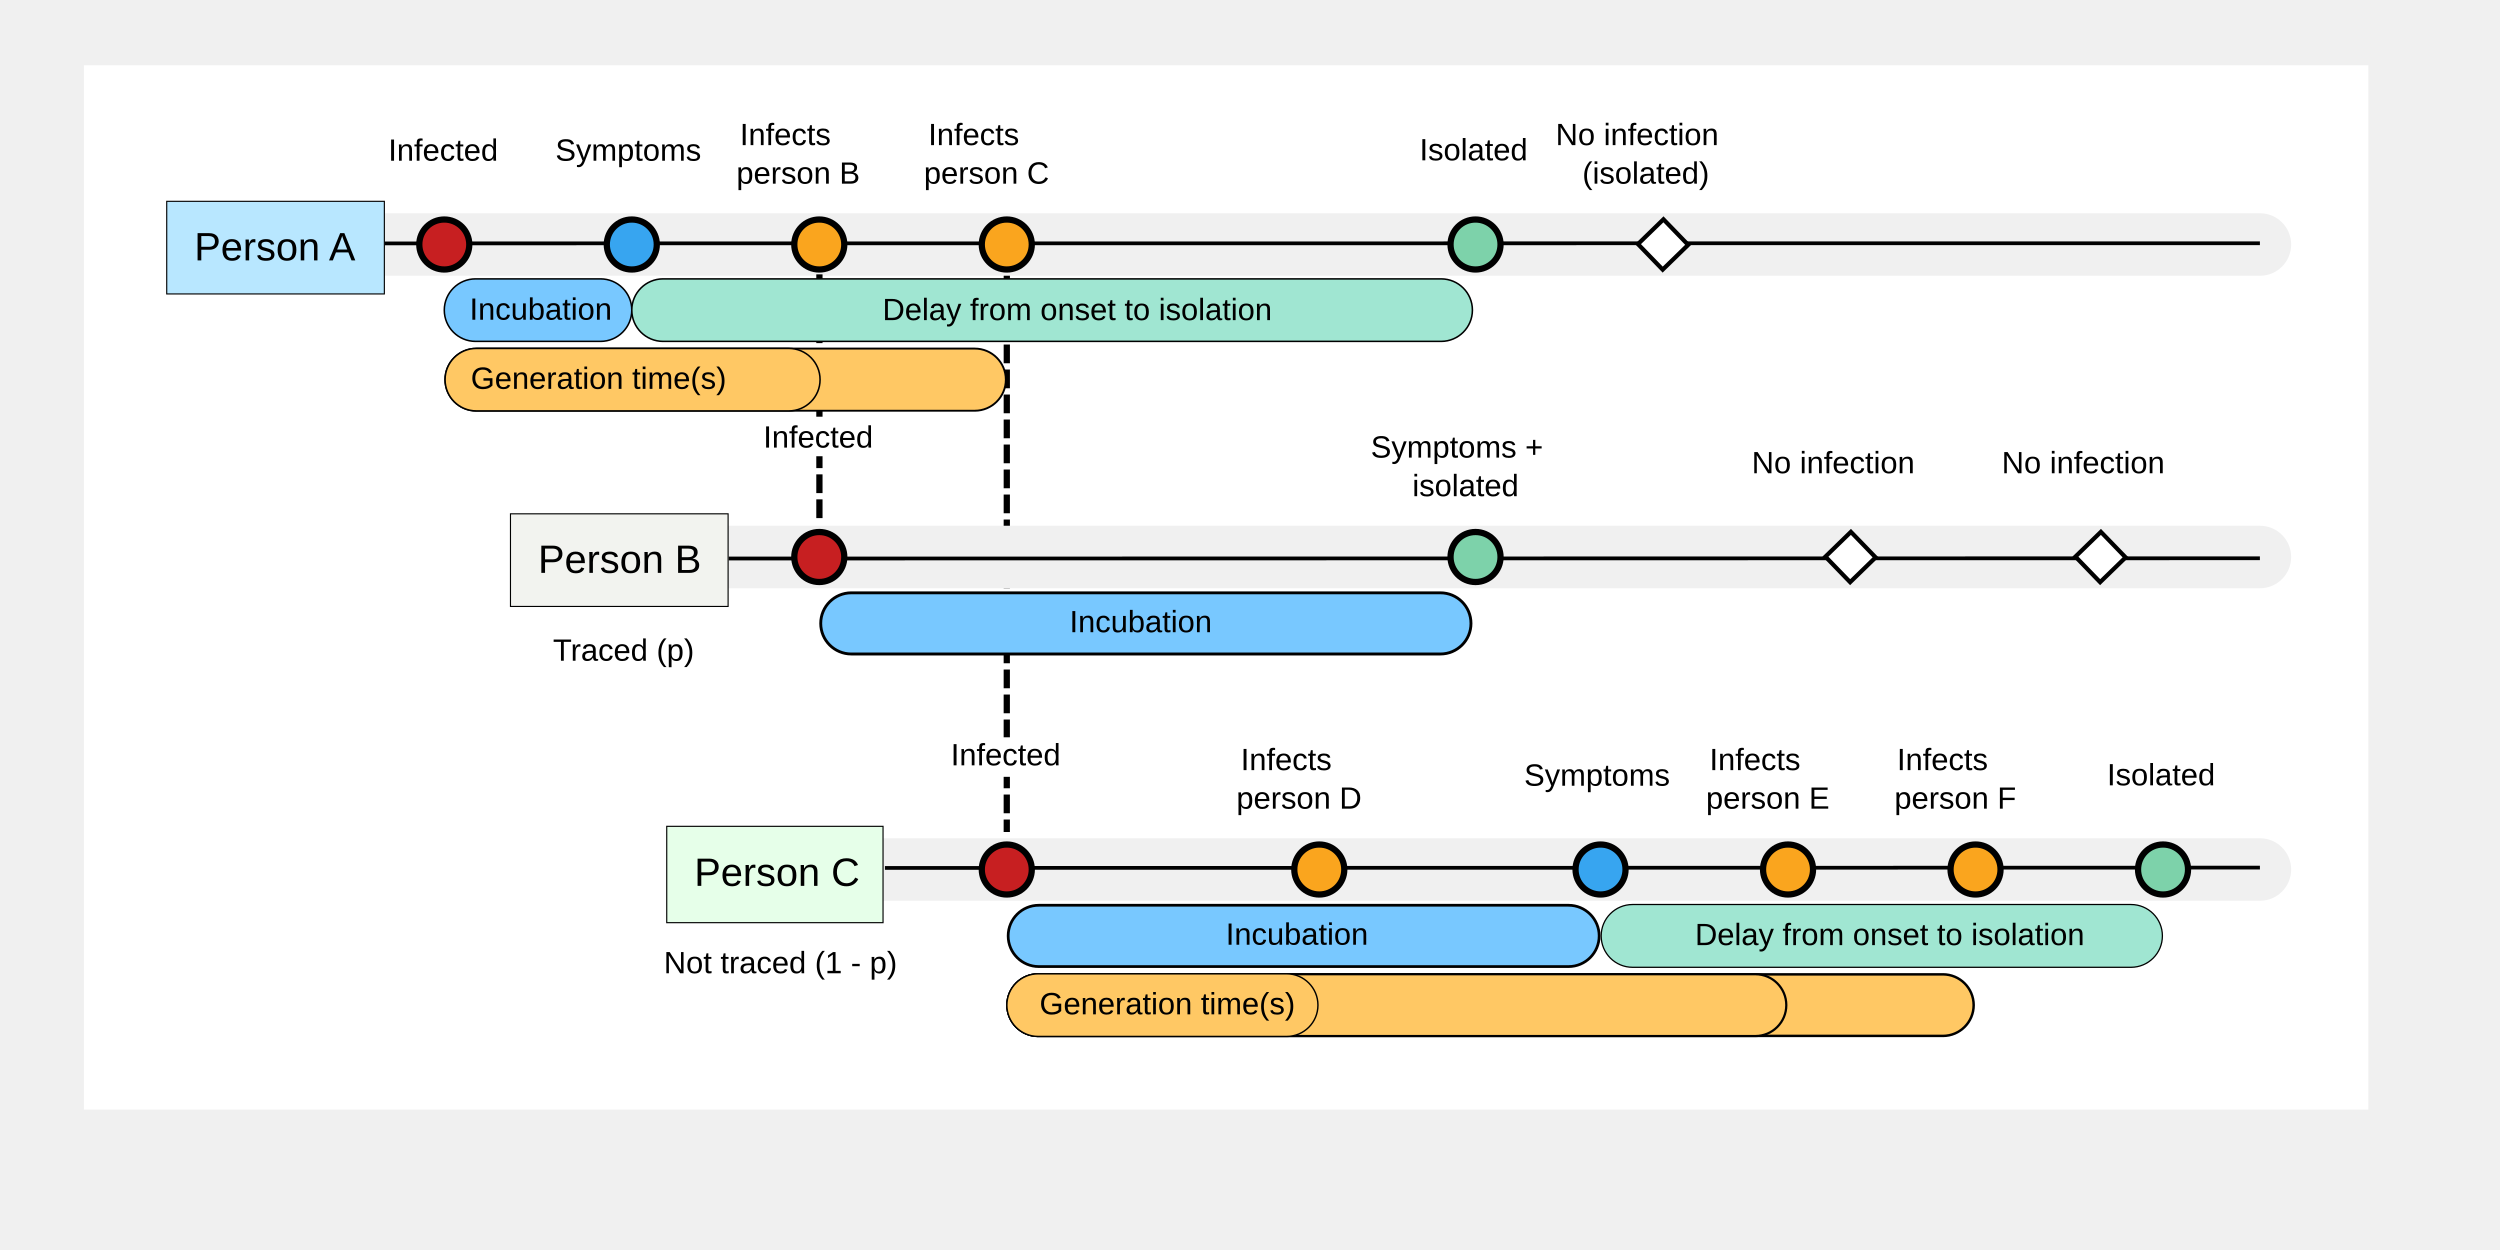
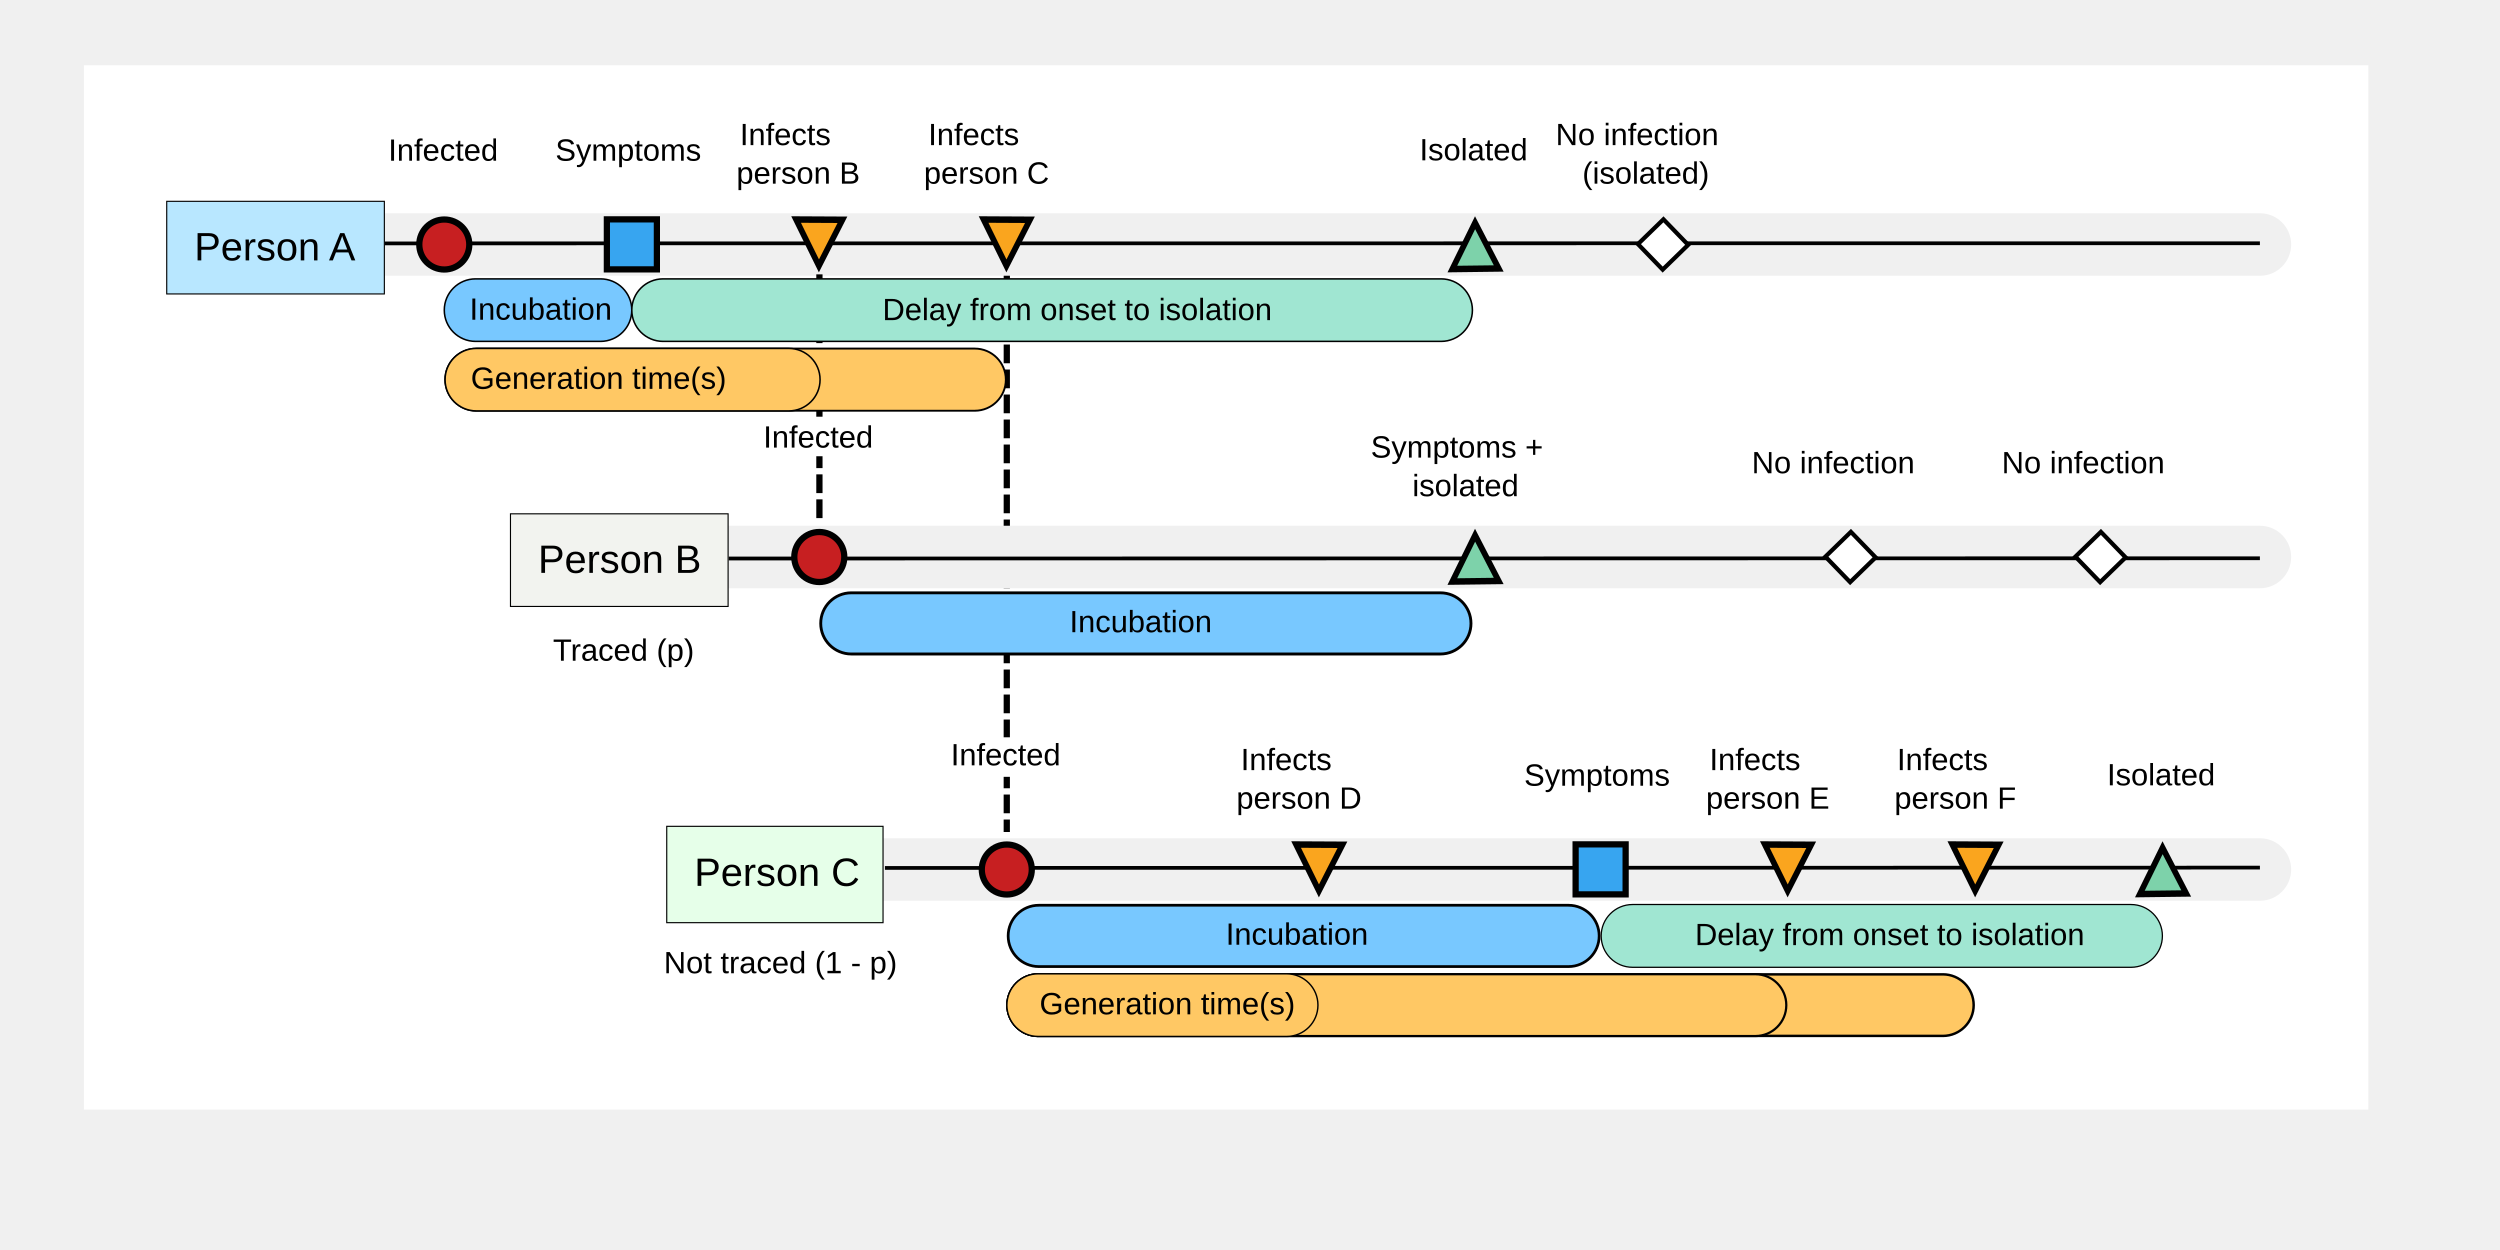
<svg xmlns="http://www.w3.org/2000/svg" width="400mm" height="200mm" viewBox="0 0 400 200" version="1.1" id="svg5">
  <defs id="defs2" />
  <g id="layer1">
    <rect style="fill:#ffffff;stroke-width:0.682" id="rect4763" width="365.51" height="167.09" x="13.427" y="10.443" />
    <rect style="fill:#ffc864;fill-opacity:1;stroke:#000000;stroke-width:0.398;stroke-dasharray:none;stroke-opacity:1" id="rect59819-5-5-8-2" width="154.602" height="9.852" x="161.185" y="155.895" ry="4.926" />
    <path style="fill:#000000;stroke:#000000;stroke-width:1;stroke-dasharray:3, 1;stroke-dashoffset:0" d="m 161.088,43.121 -0.004,90" id="path3154-1" />
    <rect style="fill:#f0f0f0;fill-opacity:1;stroke:none;stroke-width:1.278;stroke-dasharray:none;stroke-opacity:1" id="rect59819-8" width="255" height="10" x="111.586" y="84.121" ry="5" />
    <rect style="fill:#f0f0f0;fill-opacity:1;stroke:none;stroke-width:1.214;stroke-dasharray:none;stroke-opacity:1" id="rect59819-0" width="230" height="10" x="136.586" y="134.121" ry="5" />
    <rect style="fill:#f0f0f0;fill-opacity:1;stroke:none;stroke-width:1.409;stroke-dasharray:none;stroke-opacity:1" id="rect59819" width="310" height="10" x="56.586" y="34.121" ry="5" />
    <rect style="fill:#78c8ff;fill-opacity:1;stroke:#000000;stroke-width:0.25;stroke-dasharray:none;stroke-opacity:1" id="rect59819-6" width="30" height="10" x="71.086" y="44.621" ry="5" />
    <rect style="fill:#78c8ff;fill-opacity:1;stroke:#000000;stroke-width:0.461;stroke-dasharray:none;stroke-opacity:1" id="rect59819-6-0" width="104.039" height="9.789" x="131.317" y="94.851" ry="4.895" />
    <rect style="fill:#b8e7ff;fill-opacity:1;stroke:#000000;stroke-width:0.18" id="rect131" width="34.82" height="14.82" x="26.676" y="32.211">
      </rect>
    <rect style="fill:#f2f3ef;fill-opacity:1;stroke:#000000;stroke-width:0.18" id="rect131-0" width="34.82" height="14.82" x="81.676" y="82.211">
      </rect>
    <rect style="fill:#e6ffe9;fill-opacity:1;stroke:#000000;stroke-width:0.183" id="rect131-2" width="34.608" height="15.416" x="106.678" y="132.212">
      </rect>
    <text xml:space="preserve" style="font-size:8.467px;font-family:'.SF NS Mono';-inkscape-font-specification:'.SF NS Mono';fill:#b8e7ff;fill-opacity:1;stroke:#000000;stroke-width:0.183" x="32.091" y="34.608" id="text1750">
      <tspan id="tspan1748" style="stroke-width:0.183" x="32.091" y="34.608" />
    </text>
    <text xml:space="preserve" style="font-style:normal;font-variant:normal;font-weight:normal;font-stretch:normal;font-size:6.35px;font-family:Arial;-inkscape-font-specification:'Arial, Normal';font-variant-ligatures:normal;font-variant-caps:normal;font-variant-numeric:normal;font-variant-east-asian:normal;fill:#000000;fill-opacity:1;stroke:#000000;stroke-width:0;stroke-dasharray:none" x="31.096" y="41.666" id="text6928">
      <tspan id="tspan9210" x="31.096" y="41.666">Person A</tspan>
    </text>
    <text xml:space="preserve" style="font-style:normal;font-variant:normal;font-weight:normal;font-stretch:normal;font-size:6.35px;font-family:Arial;-inkscape-font-specification:'Arial, Normal';font-variant-ligatures:normal;font-variant-caps:normal;font-variant-numeric:normal;font-variant-east-asian:normal;fill:#000000;fill-opacity:1;stroke:#000000;stroke-width:0;stroke-dasharray:none" x="86.096" y="91.666" id="text6928-1">
      <tspan id="tspan9250" x="86.096" y="91.666">Person B</tspan>
    </text>
    <text xml:space="preserve" style="font-style:normal;font-variant:normal;font-weight:normal;font-stretch:normal;font-size:6.35px;font-family:Arial;-inkscape-font-specification:'Arial, Normal';font-variant-ligatures:normal;font-variant-caps:normal;font-variant-numeric:normal;font-variant-east-asian:normal;fill:#000000;fill-opacity:1;stroke:#000000;stroke-width:0;stroke-dasharray:none" x="111.096" y="141.744" id="text6928-18">
      <tspan id="tspan9252" x="111.096" y="141.744">Person C</tspan>
    </text>
    <path style="fill:#000000;fill-opacity:1;stroke:#000000;stroke-width:0.599;stroke-dasharray:none" d="M 61.587,38.94 361.585,38.92" id="path9310" />
    <path style="fill:#000000;fill-opacity:1;stroke:#000000;stroke-width:0.603;stroke-dasharray:none" d="m 116.583,89.362 245,-0.039" id="path9310-4" />
    <path style="fill:#000000;fill-opacity:1;stroke:#000000;stroke-width:0.598;stroke-dasharray:none" d="m 141.588,138.869 219.999,-0.05" id="path9310-4-3" />
    <text xml:space="preserve" style="font-style:normal;font-variant:normal;font-weight:normal;font-stretch:normal;font-size:4.939px;font-family:Arial;-inkscape-font-specification:'Arial, Normal';font-variant-ligatures:normal;font-variant-caps:normal;font-variant-numeric:normal;font-variant-east-asian:normal;fill:#000000;fill-opacity:1;stroke:#000000;stroke-width:0;stroke-dasharray:none" x="88.471" y="105.716" id="text12262">
      <tspan id="tspan12260" style="font-style:normal;font-variant:normal;font-weight:normal;font-stretch:normal;font-size:4.939px;font-family:Arial;-inkscape-font-specification:'Arial, Normal';font-variant-ligatures:normal;font-variant-caps:normal;font-variant-numeric:normal;font-variant-east-asian:normal;stroke-width:0;stroke-dasharray:none" x="88.471" y="105.716">Traced (p)</tspan>
    </text>
    <text xml:space="preserve" style="font-style:normal;font-variant:normal;font-weight:normal;font-stretch:normal;font-size:4.939px;font-family:Arial;-inkscape-font-specification:'Arial, Normal';font-variant-ligatures:normal;font-variant-caps:normal;font-variant-numeric:normal;font-variant-east-asian:normal;fill:#000000;fill-opacity:1;stroke:#000000;stroke-width:0;stroke-dasharray:none" x="106.21" y="155.716" id="text12262-4">
      <tspan id="tspan12291" x="106.21" y="155.716">Not traced (1 - p)</tspan>
    </text>
    <ellipse style="fill:#c71f21;fill-opacity:1;stroke:#000000;stroke-width:1;stroke-dasharray:none;stroke-opacity:1" id="path12345" cx="71.086" cy="39.121" rx="4" ry="4" />
-     <ellipse style="fill:#37a5f0;fill-opacity:1;stroke:#000000;stroke-width:1;stroke-dasharray:none;stroke-opacity:1" id="path12345-5" cx="101.086" cy="39.121" rx="4" ry="4" />
-     <ellipse style="fill:#7dd2aa;fill-opacity:1;stroke:#000000;stroke-width:1;stroke-dasharray:none;stroke-opacity:1" id="path12345-5-9" cx="236.086" cy="89.121" rx="4" ry="4" />
    <ellipse style="fill:#c71f21;fill-opacity:1;stroke:#000000;stroke-width:1;stroke-dasharray:none;stroke-opacity:1" id="path12345-9" cx="131.086" cy="89.121" rx="4" ry="4" />
    <ellipse style="fill:#c71f21;fill-opacity:1;stroke:#000000;stroke-width:1;stroke-dasharray:none;stroke-opacity:1" id="path12345-7" cx="161.086" cy="139.121" rx="4" ry="4" />
-     <ellipse style="fill:#37a5f0;fill-opacity:1;stroke:#000000;stroke-width:1;stroke-dasharray:none;stroke-opacity:1" id="path12345-5-0" cx="256.086" cy="139.121" rx="4" ry="4" />
-     <ellipse style="fill:#faa51e;fill-opacity:1;stroke:#000000;stroke-width:1;stroke-dasharray:none;stroke-opacity:1" id="path12345-5-5" cx="131.086" cy="39.121" rx="4" ry="4" />
-     <ellipse style="fill:#faa51e;fill-opacity:1;stroke:#000000;stroke-width:1;stroke-dasharray:none;stroke-opacity:1" id="path12345-5-5-6" cx="211.086" cy="139.121" rx="4" ry="4" />
-     <ellipse style="fill:#faa51e;fill-opacity:1;stroke:#000000;stroke-width:1;stroke-dasharray:none;stroke-opacity:1" id="path12345-5-5-3" cx="286.086" cy="139.121" rx="4" ry="4" />
-     <ellipse style="fill:#faa51e;fill-opacity:1;stroke:#000000;stroke-width:1;stroke-dasharray:none;stroke-opacity:1" id="path12345-5-5-2" cx="316.086" cy="139.121" rx="4" ry="4" />
-     <ellipse style="fill:#faa51e;fill-opacity:1;stroke:#000000;stroke-width:1;stroke-dasharray:none;stroke-opacity:1" id="path12345-5-5-5" cx="161.086" cy="39.121" rx="4" ry="4" />
-     <ellipse style="fill:#7dd2aa;fill-opacity:1;stroke:#000000;stroke-width:1;stroke-dasharray:none;stroke-opacity:1" id="path12345-5-5-68" cx="236.086" cy="39.121" rx="4" ry="4" />
-     <ellipse style="fill:#7dd2aa;fill-opacity:1;stroke:#000000;stroke-width:1;stroke-dasharray:none;stroke-opacity:1" id="path12345-5-5-68-8" cx="346.086" cy="139.121" rx="4" ry="4" />
    <rect style="fill:#ffffff;fill-opacity:1;stroke:#000000;stroke-width:0.682;stroke-dasharray:none;stroke-opacity:1" id="rect49623" width="5.683" height="5.683" x="210.64" y="-166.81" transform="matrix(0.6955653,0.7184629,-0.7172102,0.6968569,0,0)" />
    <rect style="fill:#ffffff;fill-opacity:1;stroke:#000000;stroke-width:0.682;stroke-dasharray:none;stroke-opacity:1" id="rect49623-1" width="5.683" height="5.683" x="267.407" y="-153.574" transform="matrix(0.6955653,0.7184629,-0.7172102,0.6968569,0,0)" />
    <rect style="fill:#ffffff;fill-opacity:1;stroke:#000000;stroke-width:0.682;stroke-dasharray:none;stroke-opacity:1" id="rect49623-3" width="5.683" height="5.683" x="295.281" y="-182.312" transform="matrix(0.6955653,0.7184629,-0.7172102,0.6968569,0,0)" />
    <text xml:space="preserve" style="font-style:normal;font-variant:normal;font-weight:normal;font-stretch:normal;font-size:4.939px;font-family:Arial;-inkscape-font-specification:'Arial, Normal';font-variant-ligatures:normal;font-variant-caps:normal;font-variant-numeric:normal;font-variant-east-asian:normal;fill:#000000;fill-opacity:1;stroke:none;stroke-width:1;stroke-dasharray:none;stroke-opacity:1" x="75.126" y="51.156" id="text70964">
      <tspan id="tspan70962" style="font-style:normal;font-variant:normal;font-weight:normal;font-stretch:normal;font-size:4.939px;font-family:Arial;-inkscape-font-specification:'Arial, Normal';font-variant-ligatures:normal;font-variant-caps:normal;font-variant-numeric:normal;font-variant-east-asian:normal;fill:#000000;fill-opacity:1;stroke-width:1" x="75.126" y="51.156">Incubation</tspan>
    </text>
    <rect style="fill:#78c8ff;fill-opacity:1;stroke:#000000;stroke-width:0.44;stroke-dasharray:none;stroke-opacity:1" id="rect59819-6-7" width="94.56" height="9.81" x="161.306" y="144.841" ry="4.905" />
    <text xml:space="preserve" style="font-style:normal;font-variant:normal;font-weight:normal;font-stretch:normal;font-size:4.939px;font-family:Arial;-inkscape-font-specification:'Arial, Normal';font-variant-ligatures:normal;font-variant-caps:normal;font-variant-numeric:normal;font-variant-east-asian:normal;fill:#000000;fill-opacity:1;stroke:none;stroke-width:1;stroke-dasharray:none;stroke-opacity:1" x="196.126" y="151.156" id="text70964-1">
      <tspan id="tspan70962-9" style="font-style:normal;font-variant:normal;font-weight:normal;font-stretch:normal;font-size:4.939px;font-family:Arial;-inkscape-font-specification:'Arial, Normal';font-variant-ligatures:normal;font-variant-caps:normal;font-variant-numeric:normal;font-variant-east-asian:normal;fill:#000000;fill-opacity:1;stroke-width:1" x="196.126" y="151.156">Incubation</tspan>
    </text>
    <text xml:space="preserve" style="font-style:normal;font-variant:normal;font-weight:normal;font-stretch:normal;font-size:4.939px;font-family:Arial;-inkscape-font-specification:'Arial, Normal';font-variant-ligatures:normal;font-variant-caps:normal;font-variant-numeric:normal;font-variant-east-asian:normal;fill:#000000;fill-opacity:1;stroke:none;stroke-width:1;stroke-dasharray:none;stroke-opacity:1" x="171.126" y="101.156" id="text70964-9">
      <tspan id="tspan70962-6" style="font-style:normal;font-variant:normal;font-weight:normal;font-stretch:normal;font-size:4.939px;font-family:Arial;-inkscape-font-specification:'Arial, Normal';font-variant-ligatures:normal;font-variant-caps:normal;font-variant-numeric:normal;font-variant-east-asian:normal;fill:#000000;fill-opacity:1;stroke-width:1" x="171.126" y="101.156">Incubation</tspan>
    </text>
    <text xml:space="preserve" style="font-style:normal;font-variant:normal;font-weight:normal;font-stretch:normal;font-size:4.939px;font-family:Arial;-inkscape-font-specification:'Arial, Normal';font-variant-ligatures:normal;font-variant-caps:normal;font-variant-numeric:normal;font-variant-east-asian:normal;fill:#000000;fill-opacity:1;stroke:none;stroke-width:1;stroke-dasharray:none;stroke-opacity:1" x="62.126" y="25.716" id="text83196">
      <tspan id="tspan84858" x="62.126" y="25.716" style="font-style:normal;font-variant:normal;font-weight:normal;font-stretch:normal;font-size:4.939px;font-family:Arial;-inkscape-font-specification:'Arial, Normal';font-variant-ligatures:normal;font-variant-caps:normal;font-variant-numeric:normal;font-variant-east-asian:normal">Infected</tspan>
    </text>
    <text xml:space="preserve" style="font-style:normal;font-variant:normal;font-weight:normal;font-stretch:normal;font-size:4.939px;font-family:Arial;-inkscape-font-specification:'Arial, Normal';font-variant-ligatures:normal;font-variant-caps:normal;font-variant-numeric:normal;font-variant-east-asian:normal;fill:#000000;fill-opacity:1;stroke:none;stroke-width:1;stroke-dasharray:none;stroke-opacity:1" x="88.864" y="25.716" id="text83196-3">
      <tspan id="tspan84887" x="88.864" y="25.716" style="font-style:normal;font-variant:normal;font-weight:normal;font-stretch:normal;font-size:4.939px;font-family:Arial;-inkscape-font-specification:'Arial, Normal';font-variant-ligatures:normal;font-variant-caps:normal;font-variant-numeric:normal;font-variant-east-asian:normal">Symptoms</tspan>
    </text>
    <text xml:space="preserve" style="font-style:normal;font-variant:normal;font-weight:normal;font-stretch:normal;font-size:4.939px;font-family:Arial;-inkscape-font-specification:'Arial, Normal';font-variant-ligatures:normal;font-variant-caps:normal;font-variant-numeric:normal;font-variant-east-asian:normal;fill:#000000;fill-opacity:1;stroke:none;stroke-width:1;stroke-dasharray:none;stroke-opacity:1" x="243.864" y="125.716" id="text83196-3-1">
      <tspan id="tspan84887-5" x="243.864" y="125.716" style="font-style:normal;font-variant:normal;font-weight:normal;font-stretch:normal;font-size:4.939px;font-family:Arial;-inkscape-font-specification:'Arial, Normal';font-variant-ligatures:normal;font-variant-caps:normal;font-variant-numeric:normal;font-variant-east-asian:normal">Symptoms</tspan>
    </text>
    <text xml:space="preserve" style="font-style:normal;font-variant:normal;font-weight:normal;font-stretch:normal;font-size:4.939px;font-family:Arial;-inkscape-font-specification:'Arial, Normal';font-variant-ligatures:normal;font-variant-caps:normal;font-variant-numeric:normal;font-variant-east-asian:normal;fill:#000000;fill-opacity:1;stroke:none;stroke-width:1;stroke-dasharray:none;stroke-opacity:1" x="227.126" y="25.656" id="text83196-3-9">
      <tspan id="tspan13679" x="227.126" y="25.656">Isolated</tspan>
    </text>
    <text xml:space="preserve" style="font-style:normal;font-variant:normal;font-weight:normal;font-stretch:normal;font-size:4.939px;font-family:Arial;-inkscape-font-specification:'Arial, Normal';font-variant-ligatures:normal;font-variant-caps:normal;font-variant-numeric:normal;font-variant-east-asian:normal;fill:#000000;fill-opacity:1;stroke:none;stroke-width:1;stroke-dasharray:none;stroke-opacity:1" x="337.126" y="125.656" id="text83196-3-9-02">
      <tspan id="tspan13679-9" x="337.126" y="125.656">Isolated</tspan>
    </text>
    <text xml:space="preserve" style="font-style:normal;font-variant:normal;font-weight:normal;font-stretch:normal;font-size:4.939px;font-family:Arial;-inkscape-font-specification:'Arial, Normal';font-variant-ligatures:normal;font-variant-caps:normal;font-variant-numeric:normal;font-variant-east-asian:normal;text-align:center;text-anchor:middle;fill:#000000;fill-opacity:1;stroke:none;stroke-width:1;stroke-dasharray:none;stroke-opacity:1" x="237.921" y="73.216" id="text83196-3-9-0">
      <tspan id="tspan22495" x="237.921" y="73.216">Symptoms +</tspan>
      <tspan id="tspan22497" x="237.921" y="79.39">isolated</tspan>
    </text>
    <text xml:space="preserve" style="font-style:normal;font-variant:normal;font-weight:normal;font-stretch:normal;font-size:4.939px;font-family:Arial;-inkscape-font-specification:'Arial, Normal';font-variant-ligatures:normal;font-variant-caps:normal;font-variant-numeric:normal;font-variant-east-asian:normal;fill:#000000;fill-opacity:1;stroke:none;stroke-width:1;stroke-dasharray:none;stroke-opacity:1" x="266.751" y="23.216" id="text83196-3-9-2">
      <tspan id="tspan13708" x="266.751" y="23.216" style="text-align:center;text-anchor:middle">No infection</tspan>
      <tspan id="tspan13710" x="266.751" y="29.39" style="text-align:center;text-anchor:middle">(isolated)</tspan>
    </text>
    <text xml:space="preserve" style="font-style:normal;font-variant:normal;font-weight:normal;font-stretch:normal;font-size:4.939px;font-family:Arial;-inkscape-font-specification:'Arial, Normal';font-variant-ligatures:normal;font-variant-caps:normal;font-variant-numeric:normal;font-variant-east-asian:normal;fill:#000000;fill-opacity:1;stroke:none;stroke-width:1;stroke-dasharray:none;stroke-opacity:1" x="296.751" y="75.716" id="text83196-3-9-2-9">
      <tspan id="tspan13710-5" x="296.751" y="75.716" style="text-align:center;text-anchor:middle">No infection</tspan>
    </text>
    <text xml:space="preserve" style="font-style:normal;font-variant:normal;font-weight:normal;font-stretch:normal;font-size:4.939px;font-family:Arial;-inkscape-font-specification:'Arial, Normal';font-variant-ligatures:normal;font-variant-caps:normal;font-variant-numeric:normal;font-variant-east-asian:normal;fill:#000000;fill-opacity:1;stroke:none;stroke-width:1;stroke-dasharray:none;stroke-opacity:1" x="336.751" y="75.716" id="text83196-3-9-2-9-4">
      <tspan id="tspan13710-5-5" x="336.751" y="75.716" style="text-align:center;text-anchor:middle">No infection</tspan>
    </text>
    <text xml:space="preserve" style="font-style:normal;font-variant:normal;font-weight:normal;font-stretch:normal;font-size:4.939px;font-family:Arial;-inkscape-font-specification:'Arial, Normal';font-variant-ligatures:normal;font-variant-caps:normal;font-variant-numeric:normal;font-variant-east-asian:normal;fill:#000000;fill-opacity:1;stroke:none;stroke-width:1;stroke-dasharray:none;stroke-opacity:1" x="131.145" y="23.216" id="text83196-5">
      <tspan id="tspan84913" x="131.145" y="23.216" style="font-style:normal;font-variant:normal;font-weight:normal;font-stretch:normal;font-size:4.939px;font-family:Arial;-inkscape-font-specification:'Arial, Normal';font-variant-ligatures:normal;font-variant-caps:normal;font-variant-numeric:normal;font-variant-east-asian:normal;text-align:center;text-anchor:middle">Infects </tspan>
      <tspan id="tspan84915" x="131.145" y="29.39" style="font-style:normal;font-variant:normal;font-weight:normal;font-stretch:normal;font-size:4.939px;font-family:Arial;-inkscape-font-specification:'Arial, Normal';font-variant-ligatures:normal;font-variant-caps:normal;font-variant-numeric:normal;font-variant-east-asian:normal;text-align:center;text-anchor:middle">person B</tspan>
    </text>
    <text xml:space="preserve" style="font-style:normal;font-variant:normal;font-weight:normal;font-stretch:normal;font-size:4.939px;font-family:Arial;-inkscape-font-specification:'Arial, Normal';font-variant-ligatures:normal;font-variant-caps:normal;font-variant-numeric:normal;font-variant-east-asian:normal;text-align:center;text-anchor:middle;fill:#000000;fill-opacity:1;stroke:none;stroke-width:1;stroke-dasharray:none;stroke-opacity:1" x="161.281" y="23.216" id="text83196-5-2">
      <tspan id="tspan84949" x="161.281" y="23.216" style="font-style:normal;font-variant:normal;font-weight:normal;font-stretch:normal;font-size:4.939px;font-family:Arial;-inkscape-font-specification:'Arial, Normal';font-variant-ligatures:normal;font-variant-caps:normal;font-variant-numeric:normal;font-variant-east-asian:normal;text-align:center;text-anchor:middle">Infects </tspan>
      <tspan id="tspan84951" x="161.281" y="29.39" style="font-style:normal;font-variant:normal;font-weight:normal;font-stretch:normal;font-size:4.939px;font-family:Arial;-inkscape-font-specification:'Arial, Normal';font-variant-ligatures:normal;font-variant-caps:normal;font-variant-numeric:normal;font-variant-east-asian:normal;text-align:center;text-anchor:middle">person C</tspan>
    </text>
    <text xml:space="preserve" style="font-style:normal;font-variant:normal;font-weight:normal;font-stretch:normal;font-size:4.939px;font-family:Arial;-inkscape-font-specification:'Arial, Normal';font-variant-ligatures:normal;font-variant-caps:normal;font-variant-numeric:normal;font-variant-east-asian:normal;text-align:center;text-anchor:middle;fill:#000000;fill-opacity:1;stroke:none;stroke-width:1;stroke-dasharray:none;stroke-opacity:1" x="211.281" y="123.216" id="text83196-5-2-1">
      <tspan id="tspan84949-0" x="211.281" y="123.216" style="font-style:normal;font-variant:normal;font-weight:normal;font-stretch:normal;font-size:4.939px;font-family:Arial;-inkscape-font-specification:'Arial, Normal';font-variant-ligatures:normal;font-variant-caps:normal;font-variant-numeric:normal;font-variant-east-asian:normal;text-align:center;text-anchor:middle">Infects </tspan>
      <tspan id="tspan84951-4" x="211.281" y="129.39" style="font-style:normal;font-variant:normal;font-weight:normal;font-stretch:normal;font-size:4.939px;font-family:Arial;-inkscape-font-specification:'Arial, Normal';font-variant-ligatures:normal;font-variant-caps:normal;font-variant-numeric:normal;font-variant-east-asian:normal;text-align:center;text-anchor:middle">person D</tspan>
    </text>
    <text xml:space="preserve" style="font-style:normal;font-variant:normal;font-weight:normal;font-stretch:normal;font-size:4.939px;font-family:Arial;-inkscape-font-specification:'Arial, Normal';font-variant-ligatures:normal;font-variant-caps:normal;font-variant-numeric:normal;font-variant-east-asian:normal;text-align:center;text-anchor:middle;fill:#000000;fill-opacity:1;stroke:none;stroke-width:1;stroke-dasharray:none;stroke-opacity:1" x="286.281" y="123.216" id="text83196-5-2-1-8">
      <tspan id="tspan84949-0-0" x="286.281" y="123.216" style="font-style:normal;font-variant:normal;font-weight:normal;font-stretch:normal;font-size:4.939px;font-family:Arial;-inkscape-font-specification:'Arial, Normal';font-variant-ligatures:normal;font-variant-caps:normal;font-variant-numeric:normal;font-variant-east-asian:normal;text-align:center;text-anchor:middle">Infects </tspan>
      <tspan id="tspan84951-4-3" x="286.281" y="129.39" style="font-style:normal;font-variant:normal;font-weight:normal;font-stretch:normal;font-size:4.939px;font-family:Arial;-inkscape-font-specification:'Arial, Normal';font-variant-ligatures:normal;font-variant-caps:normal;font-variant-numeric:normal;font-variant-east-asian:normal;text-align:center;text-anchor:middle">person E</tspan>
    </text>
    <text xml:space="preserve" style="font-style:normal;font-variant:normal;font-weight:normal;font-stretch:normal;font-size:4.939px;font-family:Arial;-inkscape-font-specification:'Arial, Normal';font-variant-ligatures:normal;font-variant-caps:normal;font-variant-numeric:normal;font-variant-east-asian:normal;text-align:center;text-anchor:middle;fill:#000000;fill-opacity:1;stroke:none;stroke-width:1;stroke-dasharray:none;stroke-opacity:1" x="316.281" y="123.216" id="text83196-5-2-1-8-8">
      <tspan id="tspan84949-0-0-8" x="316.281" y="123.216" style="font-style:normal;font-variant:normal;font-weight:normal;font-stretch:normal;font-size:4.939px;font-family:Arial;-inkscape-font-specification:'Arial, Normal';font-variant-ligatures:normal;font-variant-caps:normal;font-variant-numeric:normal;font-variant-east-asian:normal;text-align:center;text-anchor:middle">Infects </tspan>
      <tspan id="tspan84951-4-3-6" x="316.281" y="129.39" style="font-style:normal;font-variant:normal;font-weight:normal;font-stretch:normal;font-size:4.939px;font-family:Arial;-inkscape-font-specification:'Arial, Normal';font-variant-ligatures:normal;font-variant-caps:normal;font-variant-numeric:normal;font-variant-east-asian:normal;text-align:center;text-anchor:middle">person F</tspan>
    </text>
    <path style="fill:#000000;stroke:#000000;stroke-width:1;stroke-dasharray:3, 1;stroke-dashoffset:0" d="M 131.107,43.897 V 83.539" id="path3154" />
    <rect style="fill:#ffffff;fill-opacity:1;stroke:none;stroke-width:0.118" id="rect131-3" width="34.861" height="6.324" x="114.306" y="66.674">
      </rect>
    <rect style="fill:#ffffff;fill-opacity:1;stroke:none;stroke-width:0.118" id="rect131-3-7" width="34.861" height="6.324" x="143.761" y="117.968">
      </rect>
    <text xml:space="preserve" style="font-style:normal;font-variant:normal;font-weight:normal;font-stretch:normal;font-size:4.939px;font-family:Arial;-inkscape-font-specification:'Arial, Normal';font-variant-ligatures:normal;font-variant-caps:normal;font-variant-numeric:normal;font-variant-east-asian:normal;fill:#000000;fill-opacity:1;stroke:#000000;stroke-width:0;stroke-dasharray:none" x="122.126" y="71.617" id="text6928-9">
      <tspan id="tspan3911" x="122.126" y="71.617">Infected</tspan>
    </text>
    <text xml:space="preserve" style="font-style:normal;font-variant:normal;font-weight:normal;font-stretch:normal;font-size:4.939px;font-family:Arial;-inkscape-font-specification:'Arial, Normal';font-variant-ligatures:normal;font-variant-caps:normal;font-variant-numeric:normal;font-variant-east-asian:normal;fill:#000000;fill-opacity:1;stroke:#000000;stroke-width:0;stroke-dasharray:none" x="152.126" y="122.455" id="text6928-9-9">
      <tspan id="tspan3911-5" x="152.126" y="122.455">Infected</tspan>
    </text>
    <rect style="fill:#a0e6d2;fill-opacity:1;stroke:#000000;stroke-width:0.25;stroke-dasharray:none;stroke-opacity:1" id="rect59819-01" width="134.5" height="10" x="101.086" y="44.621" ry="5" />
    <text xml:space="preserve" style="font-style:normal;font-variant:normal;font-weight:normal;font-stretch:normal;font-size:4.939px;font-family:Arial;-inkscape-font-specification:'Arial, Normal';font-variant-ligatures:normal;font-variant-caps:normal;font-variant-numeric:normal;font-variant-east-asian:normal;fill:#000000;fill-opacity:1;stroke:none;stroke-width:1;stroke-dasharray:none;stroke-opacity:1" x="141.205" y="51.216" id="text70964-0">
      <tspan id="tspan76200" x="141.205" y="51.216">Delay from onset to isolation</tspan>
    </text>
    <rect style="fill:#ffc864;fill-opacity:1;stroke:#000000;stroke-width:0.305;stroke-dasharray:none;stroke-opacity:1" id="rect59819-5-5" width="89.695" height="9.945" x="71.239" y="55.773" ry="4.973" />
    <rect style="fill:#ffc864;fill-opacity:1;stroke:#000000;stroke-width:0.25;stroke-dasharray:none;stroke-opacity:1" id="rect59819-5" width="60" height="10" x="71.211" y="55.746" ry="5" />
    <text xml:space="preserve" style="font-style:normal;font-variant:normal;font-weight:normal;font-stretch:normal;font-size:4.939px;font-family:Arial;-inkscape-font-specification:'Arial, Normal';font-variant-ligatures:normal;font-variant-caps:normal;font-variant-numeric:normal;font-variant-east-asian:normal;fill:#000000;fill-opacity:1;stroke:none;stroke-width:1;stroke-dasharray:none;stroke-opacity:1" x="75.323" y="62.216" id="text70964-8">
      <tspan id="tspan82828" x="75.323" y="62.216">Generation time(s)</tspan>
    </text>
    <rect style="fill:#a0e6d2;fill-opacity:1;stroke:#000000;stroke-width:0.205;stroke-dasharray:none;stroke-opacity:1" id="rect59819-01-1" width="89.795" height="10.045" x="256.189" y="144.723" ry="5.023" />
    <text xml:space="preserve" style="font-style:normal;font-variant:normal;font-weight:normal;font-stretch:normal;font-size:4.939px;font-family:Arial;-inkscape-font-specification:'Arial, Normal';font-variant-ligatures:normal;font-variant-caps:normal;font-variant-numeric:normal;font-variant-east-asian:normal;fill:#000000;fill-opacity:1;stroke:none;stroke-width:1;stroke-dasharray:none;stroke-opacity:1" x="271.205" y="151.216" id="text70964-0-6">
      <tspan id="tspan76200-8" x="271.205" y="151.216">Delay from onset to isolation</tspan>
    </text>
    <rect style="fill:#ffc864;fill-opacity:1;stroke:#000000;stroke-width:0.358;stroke-dasharray:none;stroke-opacity:1" id="rect59819-5-5-8" width="124.642" height="9.892" x="161.166" y="155.875" ry="4.946" />
    <rect style="fill:#ffc864;fill-opacity:1;stroke:#000000;stroke-width:0.228;stroke-dasharray:none;stroke-opacity:1" id="rect59819-5-6" width="49.772" height="10.022" x="161.1" y="155.81" ry="5.011" />
    <text xml:space="preserve" style="font-style:normal;font-variant:normal;font-weight:normal;font-stretch:normal;font-size:4.939px;font-family:Arial;-inkscape-font-specification:'Arial, Normal';font-variant-ligatures:normal;font-variant-caps:normal;font-variant-numeric:normal;font-variant-east-asian:normal;fill:#000000;fill-opacity:1;stroke:none;stroke-width:1;stroke-dasharray:none;stroke-opacity:1" x="166.323" y="162.291" id="text70964-8-3">
      <tspan id="tspan82828-9" x="166.323" y="162.291">Generation time(s)</tspan>
    </text>
+     <rect style="fill:#37a5f0;fill-opacity:1;stroke:#000000;stroke-width:0.997;stroke-dasharray:none;stroke-opacity:1" id="rect5688" width="8.003" height="8.003" x="97.098" y="35.098" />
+     <rect style="fill:#37a5f0;fill-opacity:1;stroke:#000000;stroke-width:0.997;stroke-dasharray:none;stroke-opacity:1" id="rect5688-8" width="8.003" height="8.003" x="252.098" y="135.098" />
+     <path style="fill:#faa51e;fill-opacity:1;stroke:#000000;stroke-width:1.227;stroke-dasharray:none;stroke-opacity:1" id="path7248-5-1" d="m 60.064,143.008 -10.104,0.113 4.954,-8.807 z" transform="matrix(-0.7335682,-0.01343367,0.0144769,-0.8455511,169.3663,156.8509)" />
+     <path style="fill:#faa51e;fill-opacity:1;stroke:#000000;stroke-width:1.227;stroke-dasharray:none;stroke-opacity:1" id="path7248-5-7" d="m 60.064,143.008 -10.104,0.113 4.954,-8.807 z" transform="matrix(-0.7335682,-0.01343367,0.0144769,-0.8455511,199.3663,156.8509)" />
+     <path style="fill:#faa51e;fill-opacity:1;stroke:#000000;stroke-width:1.227;stroke-dasharray:none;stroke-opacity:1" id="path7248-5-2" d="m 60.064,143.008 -10.104,0.113 4.954,-8.807 z" transform="matrix(-0.7335682,-0.01343367,0.0144769,-0.8455511,249.3663,256.8509)" />
+     <path style="fill:#faa51e;fill-opacity:1;stroke:#000000;stroke-width:1.227;stroke-dasharray:none;stroke-opacity:1" id="path7248-5-3" d="m 60.064,143.008 -10.104,0.113 4.954,-8.807 z" transform="matrix(-0.7335682,-0.01343367,0.0144769,-0.8455511,324.3663,256.8509)" />
+     <path style="fill:#faa51e;fill-opacity:1;stroke:#000000;stroke-width:1.227;stroke-dasharray:none;stroke-opacity:1" id="path7248-5-0" d="m 60.064,143.008 -10.104,0.113 4.954,-8.807 z" transform="matrix(-0.7335682,-0.01343367,0.0144769,-0.8455511,354.3663,256.8509)" />
+     <path style="fill:#7dd2aa;fill-opacity:1;stroke:#000000;stroke-width:1.227;stroke-dasharray:none;stroke-opacity:1" id="path7248" d="m 60.064,143.008 -10.104,0.113 4.954,-8.807 z" transform="matrix(0.7340201,0,0,0.8421986,195.7037,-77.48624)" />
+     <path style="fill:#7dd2aa;fill-opacity:1;stroke:#000000;stroke-width:1.227;stroke-dasharray:none;stroke-opacity:1" id="path7248-4" d="m 60.064,143.008 -10.104,0.113 4.954,-8.807 z" transform="matrix(0.7340201,0,0,0.8421986,195.7037,-27.48624)" />
+     <path style="fill:#7dd2aa;fill-opacity:1;stroke:#000000;stroke-width:1.227;stroke-dasharray:none;stroke-opacity:1" id="path7248-8" d="m 60.064,143.008 -10.104,0.113 4.954,-8.807 z" transform="matrix(0.7340201,0,0,0.8421986,305.7037,22.51376)" />
  </g>
</svg>
